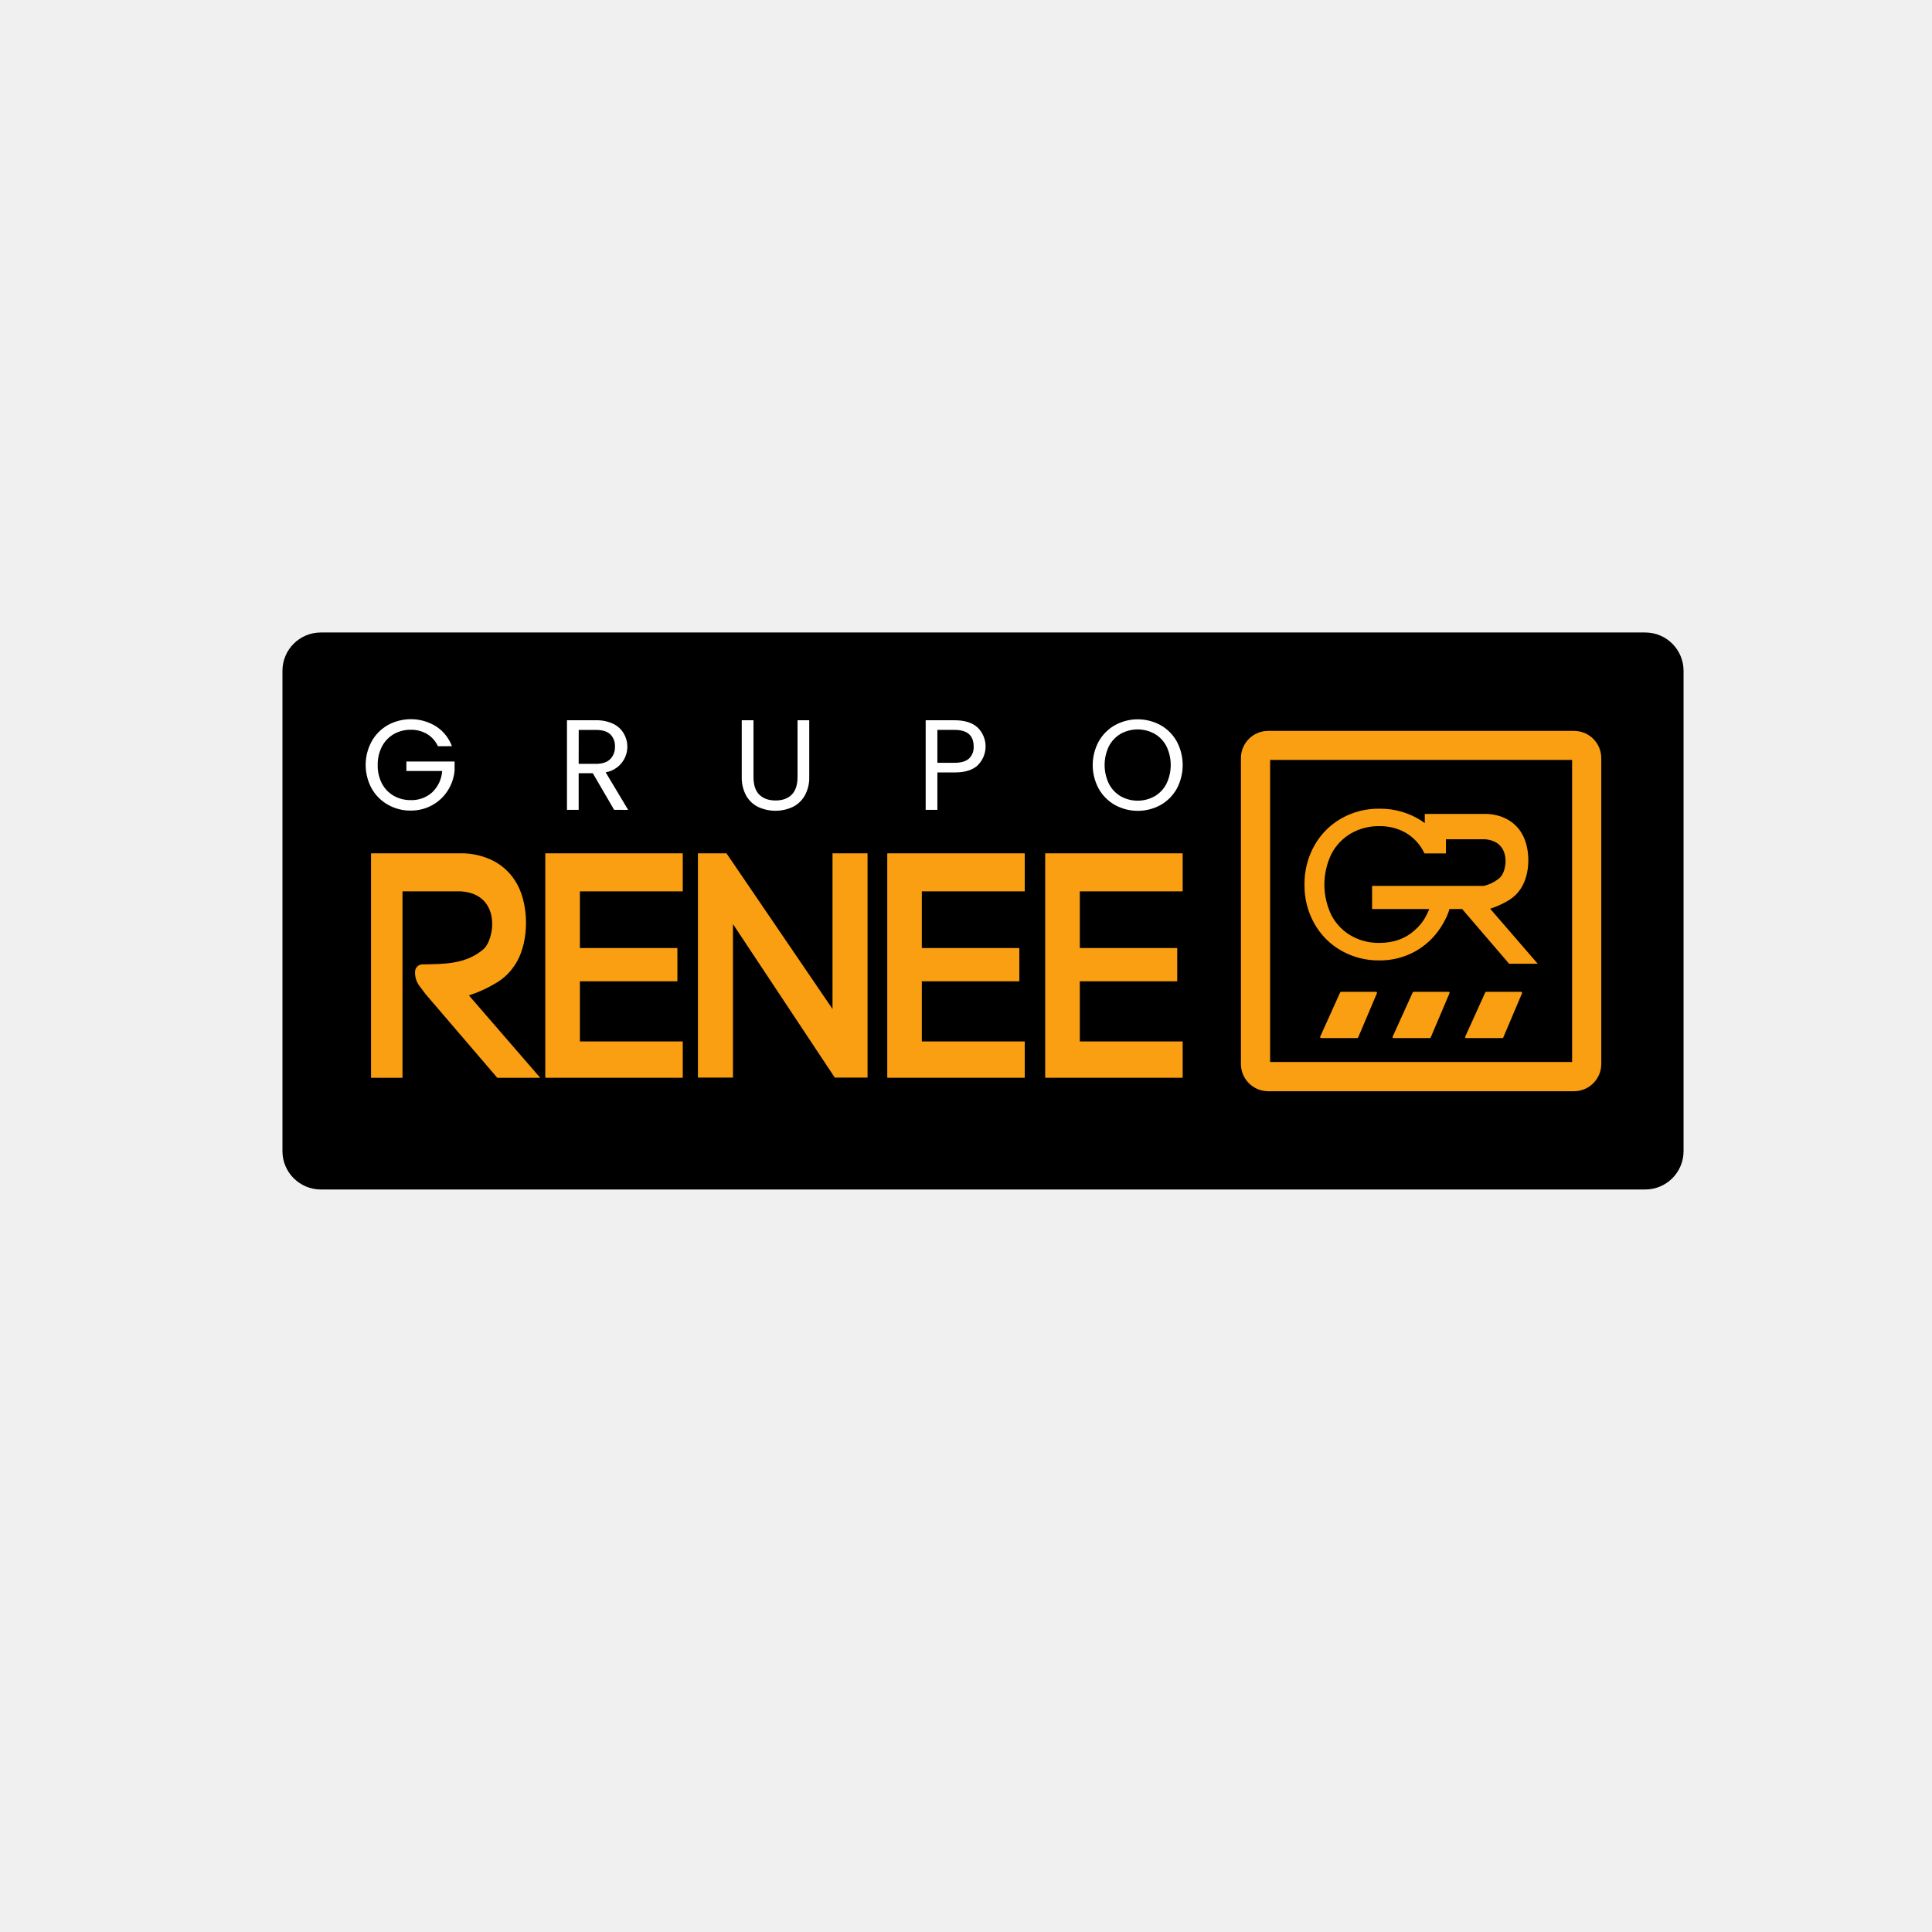
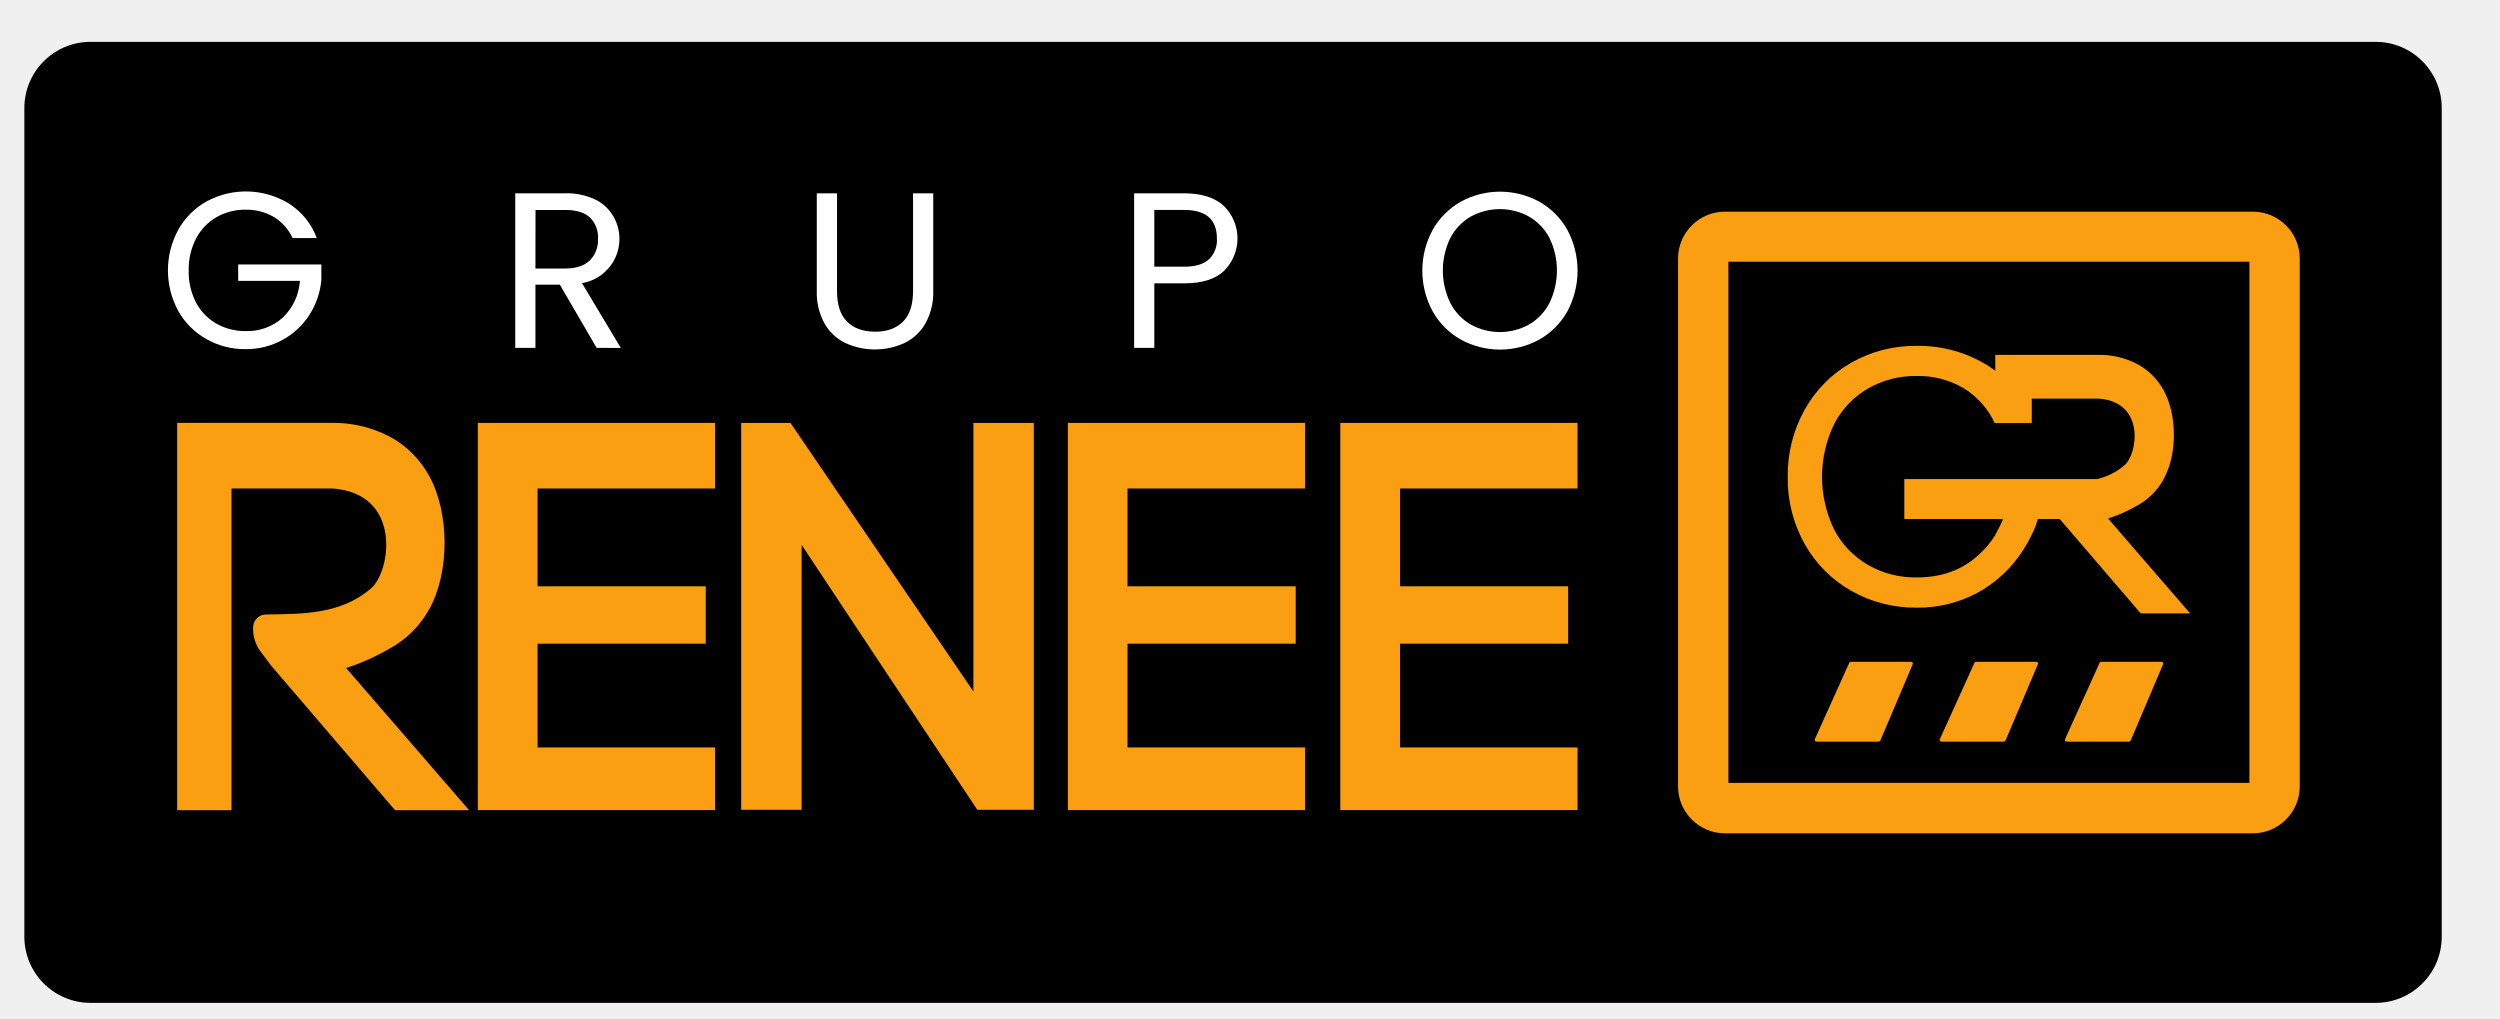
- <svg xmlns="http://www.w3.org/2000/svg" id="Capa_1" data-name="Capa 1" viewBox="0 0 1080 1080">
+ <svg xmlns="http://www.w3.org/2000/svg" id="Capa_1" data-name="Capa 1" viewBox="150 340 810 330">
  <defs>
    <style>.cls-1{fill:#fff;}.cls-2{fill:#fa9e12;}</style>
  </defs>
  <path d="M941.12,375V643.49a21.43,21.43,0,0,1-21.44,21.44H179.33a21.46,21.46,0,0,1-21.44-21.44V375a21.45,21.45,0,0,1,21.44-21.44H919.68A21.43,21.43,0,0,1,941.12,375Z" />
  <path class="cls-1" d="M244.8,417.14a15.59,15.59,0,0,0-6-6.79,17.36,17.36,0,0,0-9.2-2.41,18.7,18.7,0,0,0-9.44,2.41,17.07,17.07,0,0,0-6.62,6.9,21.72,21.72,0,0,0-2.4,10.38A21.49,21.49,0,0,0,213.5,438a17,17,0,0,0,6.62,6.86,18.6,18.6,0,0,0,9.44,2.41,17.13,17.13,0,0,0,12.08-4.38A18.14,18.14,0,0,0,247.17,431h-20v-5.32h26.95v5A24.82,24.82,0,0,1,250.26,442a23.89,23.89,0,0,1-8.7,8.12,24.33,24.33,0,0,1-12,3,25.15,25.15,0,0,1-12.71-3.27,23.84,23.84,0,0,1-9.09-9.09,27.54,27.54,0,0,1,0-26.33,23.8,23.8,0,0,1,9.09-9.13,26.76,26.76,0,0,1,26.83.69,22.57,22.57,0,0,1,8.95,11.13Z" />
  <path class="cls-1" d="M343.31,452.71l-11.93-20.48h-7.9v20.48h-6.54V402.63h16.17a21.51,21.51,0,0,1,9.59,1.94,13.51,13.51,0,0,1,5.86,5.25,14.52,14.52,0,0,1-10,21.91l12.58,21ZM323.48,427h9.63q5.31,0,8-2.63a9.38,9.38,0,0,0,2.65-7,9,9,0,0,0-2.62-6.9q-2.62-2.44-8-2.44h-9.63Z" />
  <path class="cls-1" d="M421.2,402.63v31.69q0,6.68,3.27,9.91t9.09,3.24q5.74,0,9-3.24t3.27-9.91V402.63h6.54v31.61a20.42,20.42,0,0,1-2.52,10.53,15.76,15.76,0,0,1-6.79,6.36,23,23,0,0,1-19.18,0,15.63,15.63,0,0,1-6.76-6.36,20.72,20.72,0,0,1-2.48-10.53V402.63Z" />
  <path class="cls-1" d="M546.7,427.67q-4.28,4.14-13,4.13H524v20.91h-6.54V402.63h16.17q8.48,0,12.9,4.09a14.79,14.79,0,0,1,.14,20.95Zm-5-3.63a8.71,8.71,0,0,0,2.58-6.75q0-9.27-10.63-9.27H524v18.39h9.63Q539.12,426.41,541.71,424Z" />
  <path class="cls-1" d="M623.26,450a23.94,23.94,0,0,1-9.09-9.13,27.69,27.69,0,0,1,0-26.37,23.94,23.94,0,0,1,9.09-9.13,26.51,26.51,0,0,1,25.51,0,23.73,23.73,0,0,1,9.05,9.09,28.08,28.08,0,0,1,0,26.45,23.8,23.8,0,0,1-9.05,9.09,26.51,26.51,0,0,1-25.51,0Zm22.17-4.86a17.21,17.21,0,0,0,6.61-7,24.12,24.12,0,0,0,0-21,17.35,17.35,0,0,0-6.58-6.94,19.66,19.66,0,0,0-19,0,17.33,17.33,0,0,0-6.57,6.94,24.12,24.12,0,0,0,0,21,17.15,17.15,0,0,0,6.61,7,19.45,19.45,0,0,0,18.9,0Z" />
  <path class="cls-2" d="M302,602.51H278l-40-46.67-3.52-4.67a12.29,12.29,0,0,1-2.45-8.21,4.13,4.13,0,0,1,4-3.86c11.56-.22,24.23.15,34.21-8.49,6.4-5.53,10.13-30.71-12.49-32.34H225V602.51H207.4V477h49.77a39.7,39.7,0,0,1,19.12,4.47,31.84,31.84,0,0,1,12.76,12.73c6.62,12,6.69,31.23,0,43.21a32.2,32.2,0,0,1-12.83,12.73,71.51,71.51,0,0,1-14.09,6.29Z" />
  <polygon class="cls-2" points="324.17 498.27 324.17 529.96 378.67 529.96 378.67 548.56 324.17 548.56 324.17 582.17 381.67 582.17 381.67 602.47 304.81 602.47 304.81 477.02 381.67 477.02 381.67 498.27 324.17 498.27" />
  <polygon class="cls-2" points="515.31 498.27 515.31 529.96 569.81 529.96 569.81 548.56 515.31 548.56 515.31 582.17 572.84 582.17 572.84 602.47 495.99 602.47 495.99 477.02 572.84 477.02 572.84 498.27 515.31 498.27" />
  <polygon class="cls-2" points="603.62 498.27 603.62 529.96 658.08 529.96 658.08 548.56 603.62 548.56 603.62 582.17 661.12 582.17 661.12 602.47 584.26 602.47 584.26 477.02 661.12 477.02 661.12 498.27 603.62 498.27" />
  <polygon class="cls-2" points="484.96 477.02 484.96 602.38 466.65 602.38 409.73 516.55 409.73 602.38 390.15 602.38 390.15 477.02 406.11 477.02 465.38 564.03 465.38 477.02 484.96 477.02" />
  <path class="cls-2" d="M833.41,508.45l-.26-.29L833,508a48.47,48.47,0,0,0,9.44-4.18,21.54,21.54,0,0,0,8.55-8.51c.13-.26.29-.53.39-.79,4.11-8,3.91-20.33-.36-28.06a21,21,0,0,0-8.52-8.49,26.47,26.47,0,0,0-12.79-3H796.47v5.16c-.69-.53-1.37-1-2.09-1.47A42.39,42.39,0,0,0,771,452.06a41.89,41.89,0,0,0-21.15,5.42,39.73,39.73,0,0,0-15.08,15.14,43.55,43.55,0,0,0-5.55,21.9,43.08,43.08,0,0,0,5.55,21.83,39.65,39.65,0,0,0,15.08,15.11A42,42,0,0,0,771,536.88a40.5,40.5,0,0,0,19.9-4.93,40.56,40.56,0,0,0,14.46-13.51,47.68,47.68,0,0,0,2.9-5.13,26.19,26.19,0,0,0,1.9-4.86c0-.1.06-.19.1-.29h7.08l.26.29,26,30.29h16ZM799,508.21a57,57,0,0,1-2.68,5.36,27.39,27.39,0,0,1-5.3,6.24q-7.87,7.29-20,7.28a30.81,30.81,0,0,1-15.7-4,28.41,28.41,0,0,1-11-11.39,39.2,39.2,0,0,1,0-34.42,28.4,28.4,0,0,1,11-11.46,30.83,30.83,0,0,1,15.7-4,28.81,28.81,0,0,1,15.27,4,26.13,26.13,0,0,1,10,11.26h12v-7.93H830c15.11,1.08,12.63,17.88,8.36,21.57a20.11,20.11,0,0,1-6.43,3.75,22.33,22.33,0,0,1-2.55.75H767v12.93h28.52Z" />
  <path class="cls-2" d="M749.16,554.75,738,579.49a.57.57,0,0,0,.52.8H758.7a.57.57,0,0,0,.52-.34l10.5-24.74a.57.57,0,0,0-.52-.79H749.67A.56.56,0,0,0,749.16,554.75Z" />
  <path class="cls-2" d="M789.72,554.75l-11.21,24.74a.57.57,0,0,0,.52.8h20.23a.57.57,0,0,0,.52-.34l10.5-24.74a.57.57,0,0,0-.52-.79H790.23A.56.56,0,0,0,789.72,554.75Z" />
  <path class="cls-2" d="M830.28,554.75l-11.21,24.74a.57.57,0,0,0,.52.8h20.23a.57.57,0,0,0,.52-.34l10.5-24.74a.57.57,0,0,0-.52-.79H830.79A.56.56,0,0,0,830.28,554.75Z" />
  <path class="cls-2" d="M879.9,610h-171a15.24,15.24,0,0,1-15.22-15.22v-171a15.23,15.23,0,0,1,15.22-15.21h171a15.23,15.23,0,0,1,15.22,15.21v171A15.23,15.23,0,0,1,879.9,610ZM710,593.64H878.81V424.81H710Z" />
</svg>
